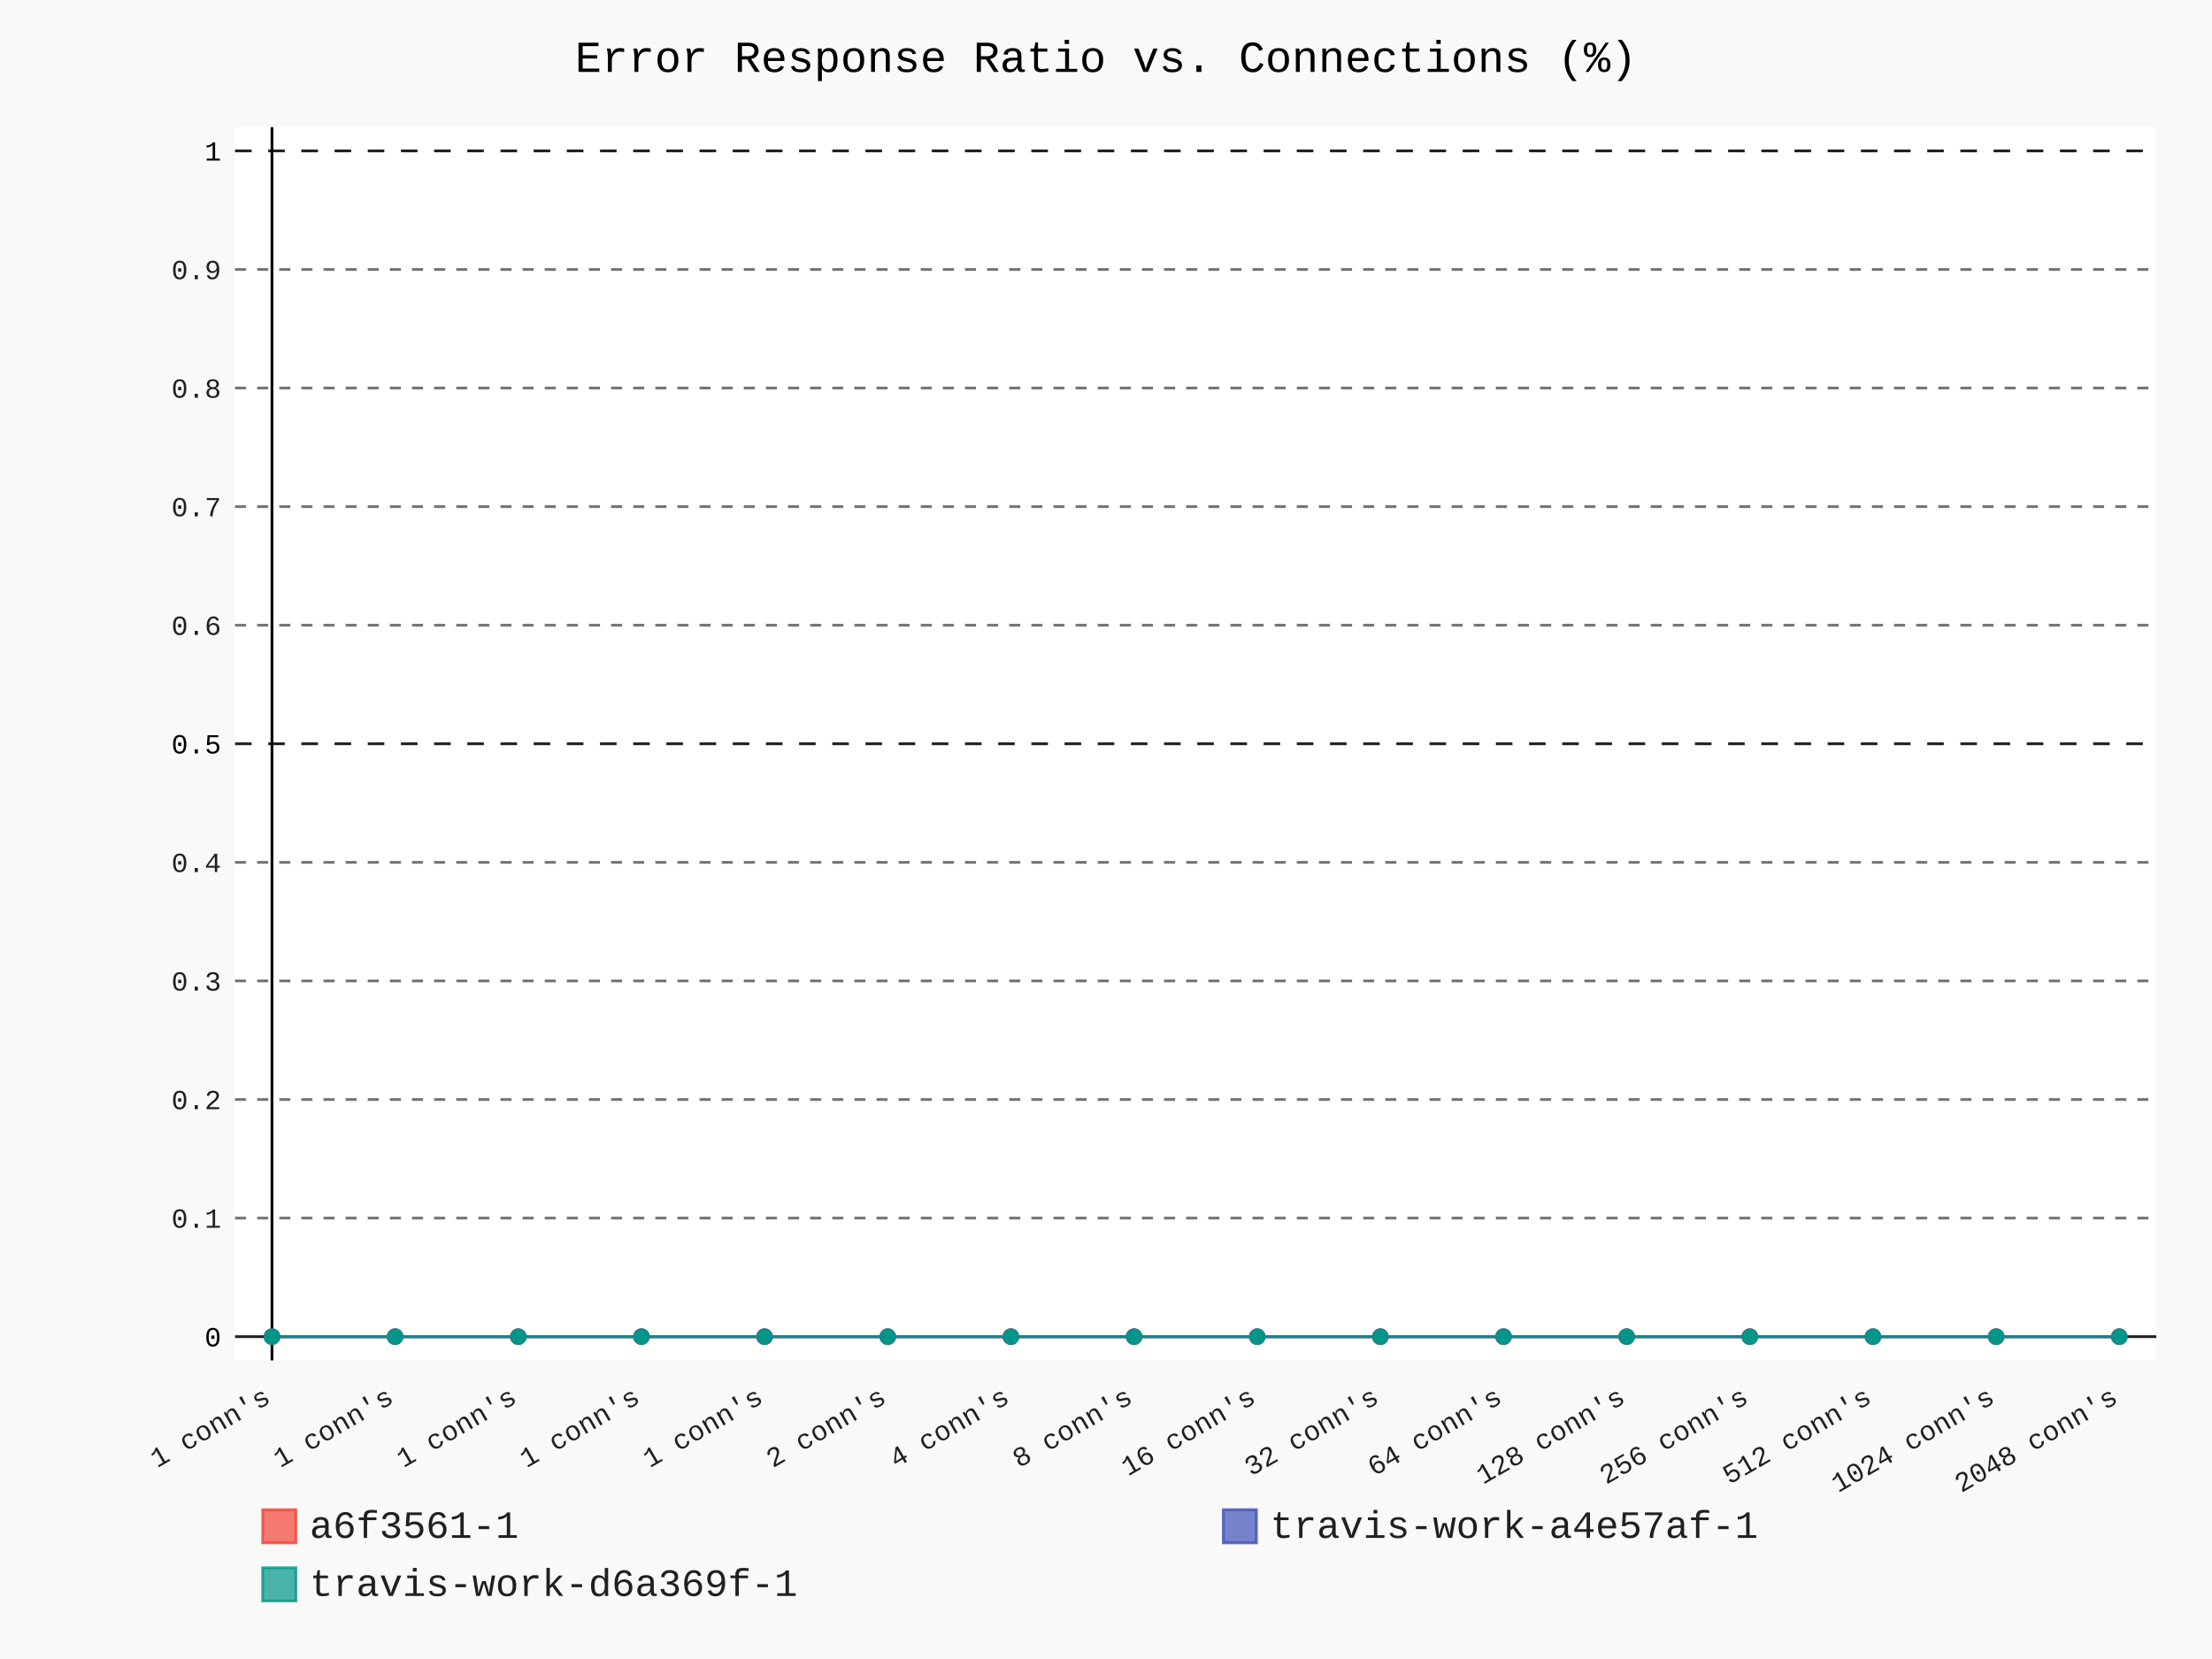
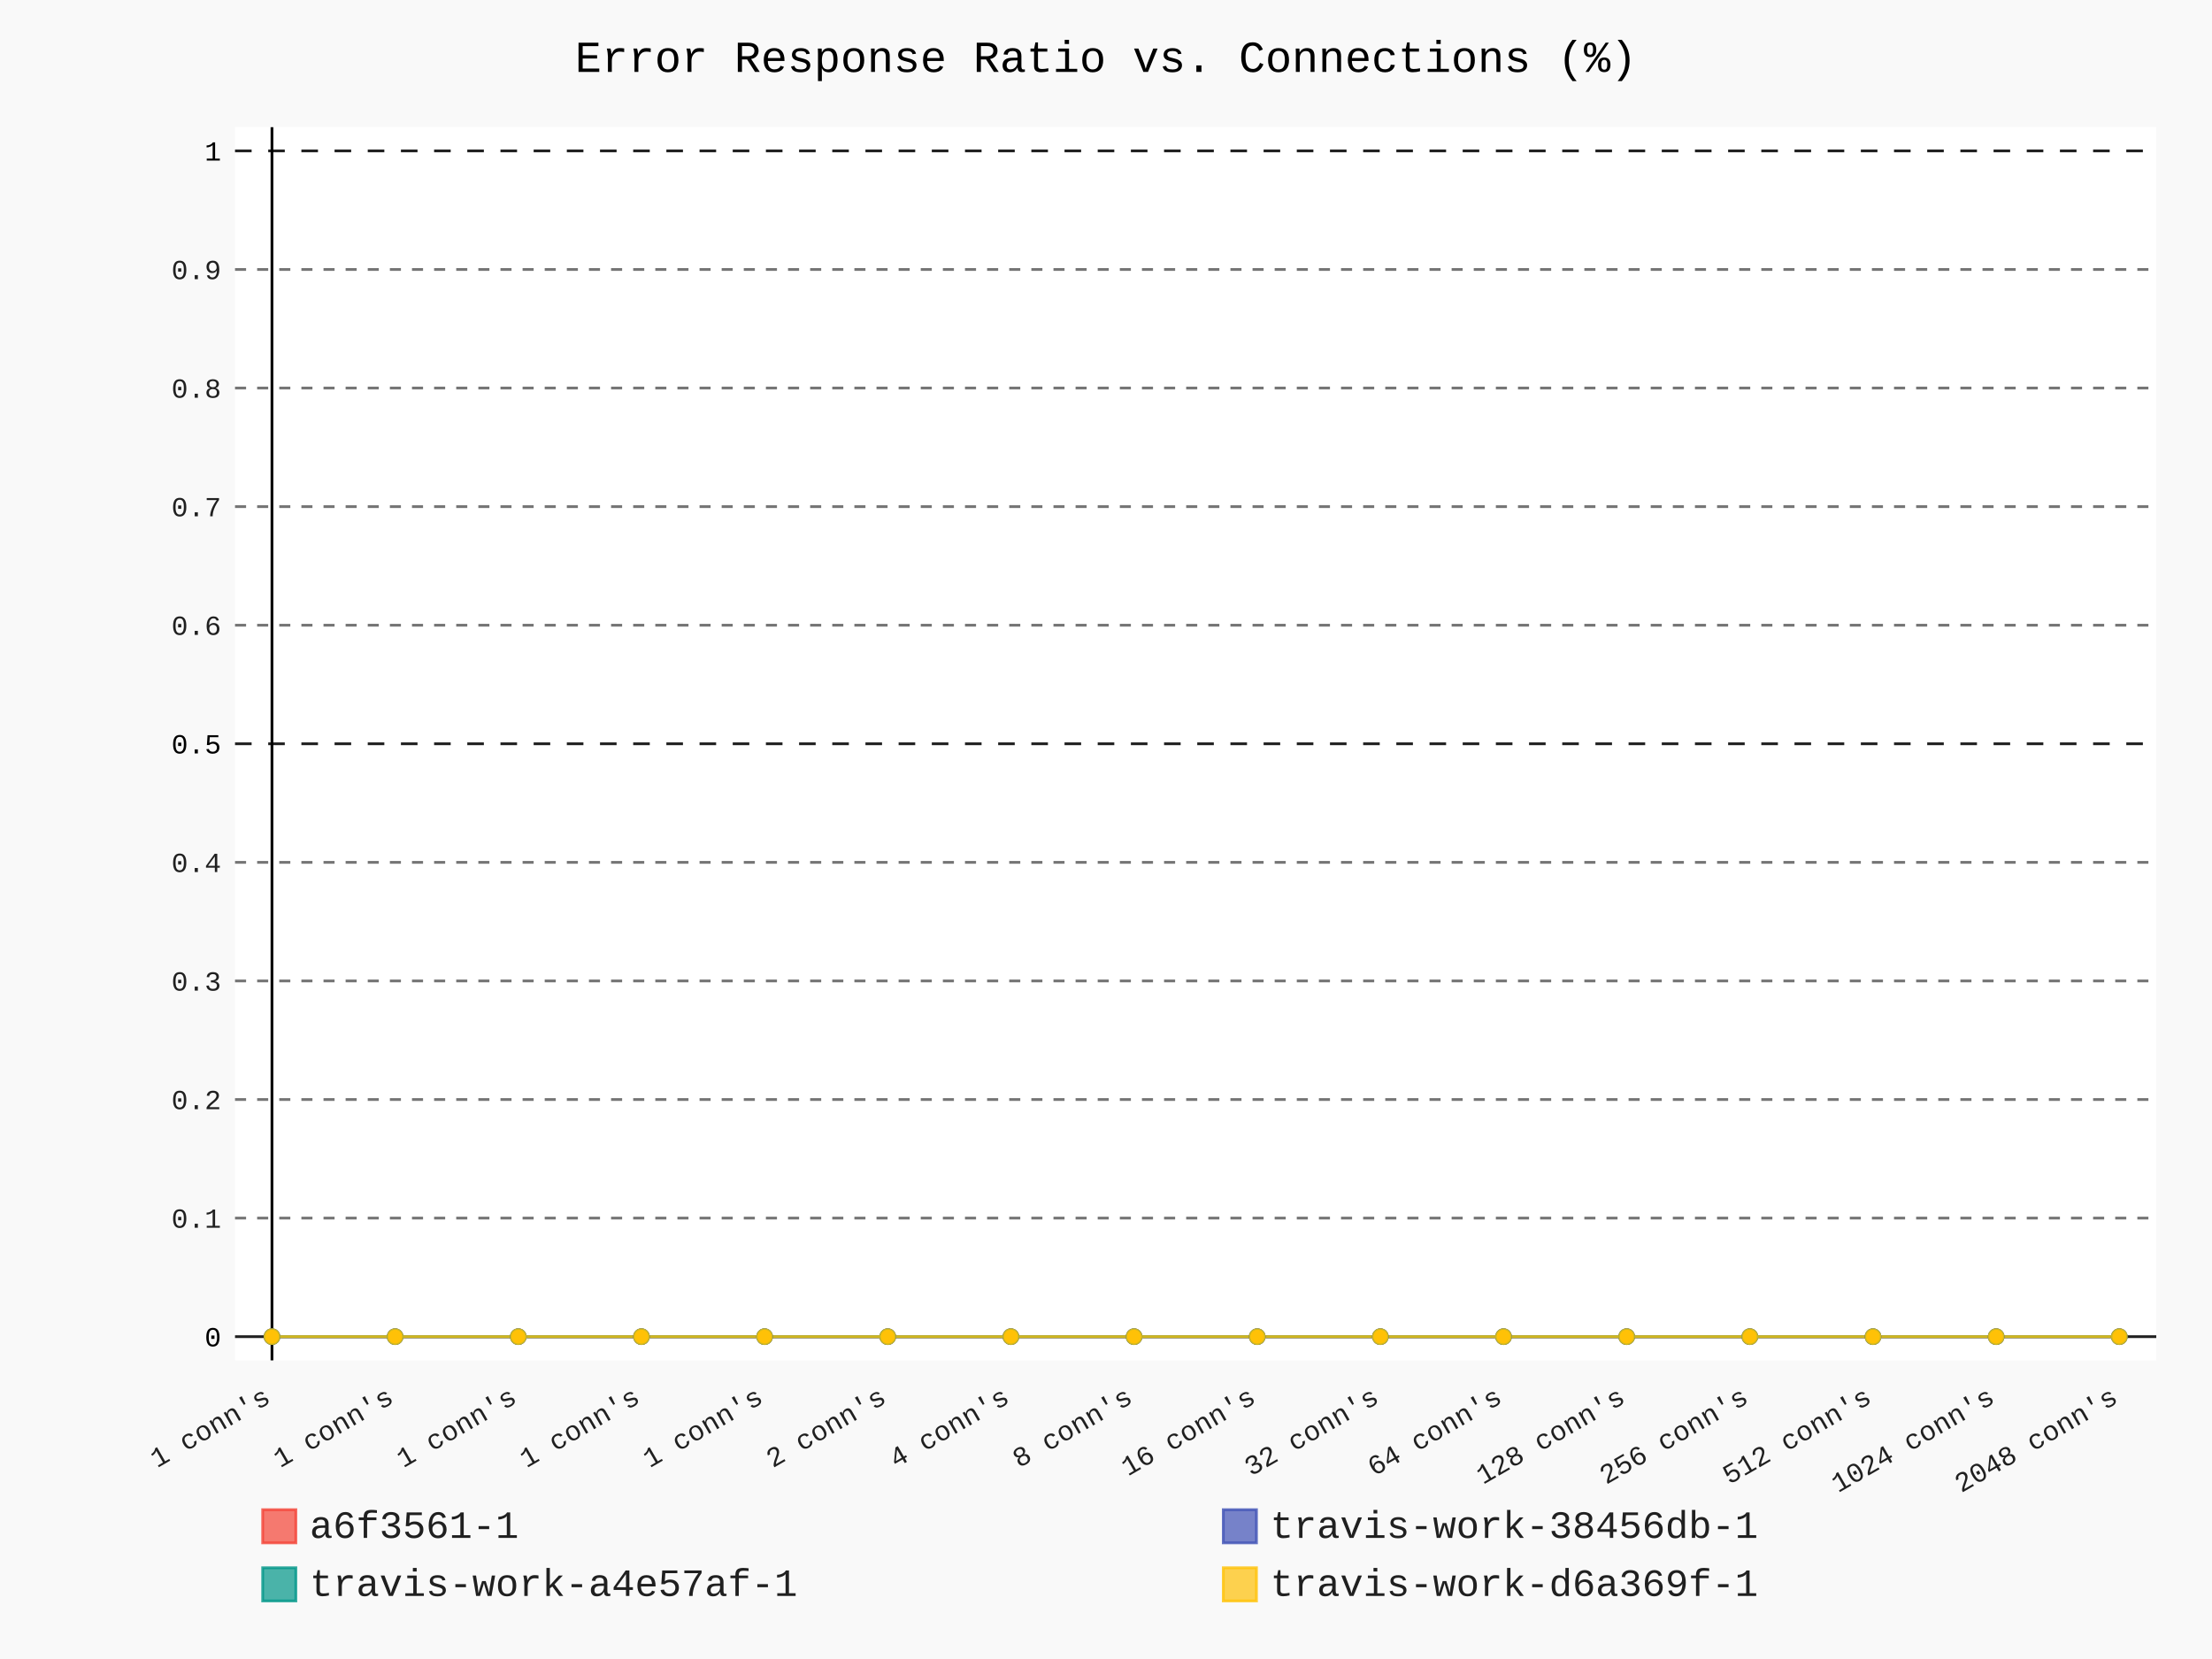
- <svg xmlns="http://www.w3.org/2000/svg" id="chart-18995250-5322-4dc5-9d99-ebc654eb54bd" class="pygal-chart" viewBox="0 0 800 600">
+ <svg xmlns="http://www.w3.org/2000/svg" id="chart-03304ceb-5f6c-48e5-88a3-33e68d694b8c" class="pygal-chart" viewBox="0 0 800 600">
  <defs>
-     <style type="text/css">#chart-18995250-5322-4dc5-9d99-ebc654eb54bd{-webkit-user-select:none;-webkit-font-smoothing:antialiased;font-family:Consolas,"Liberation Mono",Menlo,Courier,monospace}#chart-18995250-5322-4dc5-9d99-ebc654eb54bd .title{font-family:Consolas,"Liberation Mono",Menlo,Courier,monospace;font-size:16px}#chart-18995250-5322-4dc5-9d99-ebc654eb54bd .legends .legend text{font-family:Consolas,"Liberation Mono",Menlo,Courier,monospace;font-size:14px}#chart-18995250-5322-4dc5-9d99-ebc654eb54bd .axis text{font-family:Consolas,"Liberation Mono",Menlo,Courier,monospace;font-size:10px}#chart-18995250-5322-4dc5-9d99-ebc654eb54bd .axis text.major{font-family:Consolas,"Liberation Mono",Menlo,Courier,monospace;font-size:10px}#chart-18995250-5322-4dc5-9d99-ebc654eb54bd .text-overlay text.value{font-family:Consolas,"Liberation Mono",Menlo,Courier,monospace;font-size:16px}#chart-18995250-5322-4dc5-9d99-ebc654eb54bd .text-overlay text.label{font-family:Consolas,"Liberation Mono",Menlo,Courier,monospace;font-size:10px}#chart-18995250-5322-4dc5-9d99-ebc654eb54bd .tooltip{font-family:Consolas,"Liberation Mono",Menlo,Courier,monospace;font-size:14px}#chart-18995250-5322-4dc5-9d99-ebc654eb54bd text.no_data{font-family:Consolas,"Liberation Mono",Menlo,Courier,monospace;font-size:64px}
- #chart-18995250-5322-4dc5-9d99-ebc654eb54bd{background-color:rgba(249,249,249,1)}#chart-18995250-5322-4dc5-9d99-ebc654eb54bd path,#chart-18995250-5322-4dc5-9d99-ebc654eb54bd line,#chart-18995250-5322-4dc5-9d99-ebc654eb54bd rect,#chart-18995250-5322-4dc5-9d99-ebc654eb54bd circle{-webkit-transition:150ms;-moz-transition:150ms;transition:150ms}#chart-18995250-5322-4dc5-9d99-ebc654eb54bd .graph &gt; .background{fill:rgba(249,249,249,1)}#chart-18995250-5322-4dc5-9d99-ebc654eb54bd .plot &gt; .background{fill:rgba(255,255,255,1)}#chart-18995250-5322-4dc5-9d99-ebc654eb54bd .graph{fill:rgba(0,0,0,.87)}#chart-18995250-5322-4dc5-9d99-ebc654eb54bd text.no_data{fill:rgba(0,0,0,1)}#chart-18995250-5322-4dc5-9d99-ebc654eb54bd .title{fill:rgba(0,0,0,1)}#chart-18995250-5322-4dc5-9d99-ebc654eb54bd .legends .legend text{fill:rgba(0,0,0,.87)}#chart-18995250-5322-4dc5-9d99-ebc654eb54bd .legends .legend:hover text{fill:rgba(0,0,0,1)}#chart-18995250-5322-4dc5-9d99-ebc654eb54bd .axis .line{stroke:rgba(0,0,0,1)}#chart-18995250-5322-4dc5-9d99-ebc654eb54bd .axis .guide.line{stroke:rgba(0,0,0,.54)}#chart-18995250-5322-4dc5-9d99-ebc654eb54bd .axis .major.line{stroke:rgba(0,0,0,.87)}#chart-18995250-5322-4dc5-9d99-ebc654eb54bd .axis text.major{fill:rgba(0,0,0,1)}#chart-18995250-5322-4dc5-9d99-ebc654eb54bd .axis.y .guides:hover .guide.line,#chart-18995250-5322-4dc5-9d99-ebc654eb54bd .line-graph .axis.x .guides:hover .guide.line,#chart-18995250-5322-4dc5-9d99-ebc654eb54bd .stackedline-graph .axis.x .guides:hover .guide.line,#chart-18995250-5322-4dc5-9d99-ebc654eb54bd .xy-graph .axis.x .guides:hover .guide.line{stroke:rgba(0,0,0,1)}#chart-18995250-5322-4dc5-9d99-ebc654eb54bd .axis .guides:hover text{fill:rgba(0,0,0,1)}#chart-18995250-5322-4dc5-9d99-ebc654eb54bd .reactive{fill-opacity:.7;stroke-opacity:.8}#chart-18995250-5322-4dc5-9d99-ebc654eb54bd .ci{stroke:rgba(0,0,0,.87)}#chart-18995250-5322-4dc5-9d99-ebc654eb54bd .reactive.active,#chart-18995250-5322-4dc5-9d99-ebc654eb54bd .active .reactive{fill-opacity:.8;stroke-opacity:.9;stroke-width:4}#chart-18995250-5322-4dc5-9d99-ebc654eb54bd .ci .reactive.active{stroke-width:1.5}#chart-18995250-5322-4dc5-9d99-ebc654eb54bd .series text{fill:rgba(0,0,0,1)}#chart-18995250-5322-4dc5-9d99-ebc654eb54bd .tooltip rect{fill:rgba(255,255,255,1);stroke:rgba(0,0,0,1);-webkit-transition:opacity 150ms;-moz-transition:opacity 150ms;transition:opacity 150ms}#chart-18995250-5322-4dc5-9d99-ebc654eb54bd .tooltip .label{fill:rgba(0,0,0,.87)}#chart-18995250-5322-4dc5-9d99-ebc654eb54bd .tooltip .label{fill:rgba(0,0,0,.87)}#chart-18995250-5322-4dc5-9d99-ebc654eb54bd .tooltip .legend{font-size:.8em;fill:rgba(0,0,0,.54)}#chart-18995250-5322-4dc5-9d99-ebc654eb54bd .tooltip .x_label{font-size:.6em;fill:rgba(0,0,0,1)}#chart-18995250-5322-4dc5-9d99-ebc654eb54bd .tooltip .xlink{font-size:.5em;text-decoration:underline}#chart-18995250-5322-4dc5-9d99-ebc654eb54bd .tooltip .value{font-size:1.5em}#chart-18995250-5322-4dc5-9d99-ebc654eb54bd .bound{font-size:.5em}#chart-18995250-5322-4dc5-9d99-ebc654eb54bd .max-value{font-size:.75em;fill:rgba(0,0,0,.54)}#chart-18995250-5322-4dc5-9d99-ebc654eb54bd .map-element{fill:rgba(255,255,255,1);stroke:rgba(0,0,0,.54) !important}#chart-18995250-5322-4dc5-9d99-ebc654eb54bd .map-element .reactive{fill-opacity:inherit;stroke-opacity:inherit}#chart-18995250-5322-4dc5-9d99-ebc654eb54bd .color-0,#chart-18995250-5322-4dc5-9d99-ebc654eb54bd .color-0 a:visited{stroke:#F44336;fill:#F44336}#chart-18995250-5322-4dc5-9d99-ebc654eb54bd .color-1,#chart-18995250-5322-4dc5-9d99-ebc654eb54bd .color-1 a:visited{stroke:#3F51B5;fill:#3F51B5}#chart-18995250-5322-4dc5-9d99-ebc654eb54bd .color-2,#chart-18995250-5322-4dc5-9d99-ebc654eb54bd .color-2 a:visited{stroke:#009688;fill:#009688}#chart-18995250-5322-4dc5-9d99-ebc654eb54bd .text-overlay .color-0 text{fill:black}#chart-18995250-5322-4dc5-9d99-ebc654eb54bd .text-overlay .color-1 text{fill:black}#chart-18995250-5322-4dc5-9d99-ebc654eb54bd .text-overlay .color-2 text{fill:black}
- #chart-18995250-5322-4dc5-9d99-ebc654eb54bd text.no_data{text-anchor:middle}#chart-18995250-5322-4dc5-9d99-ebc654eb54bd .guide.line{fill:none}#chart-18995250-5322-4dc5-9d99-ebc654eb54bd .centered{text-anchor:middle}#chart-18995250-5322-4dc5-9d99-ebc654eb54bd .title{text-anchor:middle}#chart-18995250-5322-4dc5-9d99-ebc654eb54bd .legends .legend text{fill-opacity:1}#chart-18995250-5322-4dc5-9d99-ebc654eb54bd .axis.x text{text-anchor:middle}#chart-18995250-5322-4dc5-9d99-ebc654eb54bd .axis.x:not(.web) text[transform]{text-anchor:start}#chart-18995250-5322-4dc5-9d99-ebc654eb54bd .axis.x:not(.web) text[transform].backwards{text-anchor:end}#chart-18995250-5322-4dc5-9d99-ebc654eb54bd .axis.y text{text-anchor:end}#chart-18995250-5322-4dc5-9d99-ebc654eb54bd .axis.y text[transform].backwards{text-anchor:start}#chart-18995250-5322-4dc5-9d99-ebc654eb54bd .axis.y2 text{text-anchor:start}#chart-18995250-5322-4dc5-9d99-ebc654eb54bd .axis.y2 text[transform].backwards{text-anchor:end}#chart-18995250-5322-4dc5-9d99-ebc654eb54bd .axis .guide.line{stroke-dasharray:4,4}#chart-18995250-5322-4dc5-9d99-ebc654eb54bd .axis .major.guide.line{stroke-dasharray:6,6}#chart-18995250-5322-4dc5-9d99-ebc654eb54bd .horizontal .axis.y .guide.line,#chart-18995250-5322-4dc5-9d99-ebc654eb54bd .horizontal .axis.y2 .guide.line,#chart-18995250-5322-4dc5-9d99-ebc654eb54bd .vertical .axis.x .guide.line{opacity:0}#chart-18995250-5322-4dc5-9d99-ebc654eb54bd .horizontal .axis.always_show .guide.line,#chart-18995250-5322-4dc5-9d99-ebc654eb54bd .vertical .axis.always_show .guide.line{opacity:1 !important}#chart-18995250-5322-4dc5-9d99-ebc654eb54bd .axis.y .guides:hover .guide.line,#chart-18995250-5322-4dc5-9d99-ebc654eb54bd .axis.y2 .guides:hover .guide.line,#chart-18995250-5322-4dc5-9d99-ebc654eb54bd .axis.x .guides:hover .guide.line{opacity:1}#chart-18995250-5322-4dc5-9d99-ebc654eb54bd .axis .guides:hover text{opacity:1}#chart-18995250-5322-4dc5-9d99-ebc654eb54bd .nofill{fill:none}#chart-18995250-5322-4dc5-9d99-ebc654eb54bd .subtle-fill{fill-opacity:.2}#chart-18995250-5322-4dc5-9d99-ebc654eb54bd .dot{stroke-width:1px;fill-opacity:1}#chart-18995250-5322-4dc5-9d99-ebc654eb54bd .dot.active{stroke-width:5px}#chart-18995250-5322-4dc5-9d99-ebc654eb54bd .dot.negative{fill:transparent}#chart-18995250-5322-4dc5-9d99-ebc654eb54bd text,#chart-18995250-5322-4dc5-9d99-ebc654eb54bd tspan{stroke:none !important}#chart-18995250-5322-4dc5-9d99-ebc654eb54bd .series text.active{opacity:1}#chart-18995250-5322-4dc5-9d99-ebc654eb54bd .tooltip rect{fill-opacity:.95;stroke-width:.5}#chart-18995250-5322-4dc5-9d99-ebc654eb54bd .tooltip text{fill-opacity:1}#chart-18995250-5322-4dc5-9d99-ebc654eb54bd .showable{visibility:hidden}#chart-18995250-5322-4dc5-9d99-ebc654eb54bd .showable.shown{visibility:visible}#chart-18995250-5322-4dc5-9d99-ebc654eb54bd .gauge-background{fill:rgba(229,229,229,1);stroke:none}#chart-18995250-5322-4dc5-9d99-ebc654eb54bd .bg-lines{stroke:rgba(249,249,249,1);stroke-width:2px}</style>
+     <style type="text/css">#chart-03304ceb-5f6c-48e5-88a3-33e68d694b8c{-webkit-user-select:none;-webkit-font-smoothing:antialiased;font-family:Consolas,"Liberation Mono",Menlo,Courier,monospace}#chart-03304ceb-5f6c-48e5-88a3-33e68d694b8c .title{font-family:Consolas,"Liberation Mono",Menlo,Courier,monospace;font-size:16px}#chart-03304ceb-5f6c-48e5-88a3-33e68d694b8c .legends .legend text{font-family:Consolas,"Liberation Mono",Menlo,Courier,monospace;font-size:14px}#chart-03304ceb-5f6c-48e5-88a3-33e68d694b8c .axis text{font-family:Consolas,"Liberation Mono",Menlo,Courier,monospace;font-size:10px}#chart-03304ceb-5f6c-48e5-88a3-33e68d694b8c .axis text.major{font-family:Consolas,"Liberation Mono",Menlo,Courier,monospace;font-size:10px}#chart-03304ceb-5f6c-48e5-88a3-33e68d694b8c .text-overlay text.value{font-family:Consolas,"Liberation Mono",Menlo,Courier,monospace;font-size:16px}#chart-03304ceb-5f6c-48e5-88a3-33e68d694b8c .text-overlay text.label{font-family:Consolas,"Liberation Mono",Menlo,Courier,monospace;font-size:10px}#chart-03304ceb-5f6c-48e5-88a3-33e68d694b8c .tooltip{font-family:Consolas,"Liberation Mono",Menlo,Courier,monospace;font-size:14px}#chart-03304ceb-5f6c-48e5-88a3-33e68d694b8c text.no_data{font-family:Consolas,"Liberation Mono",Menlo,Courier,monospace;font-size:64px}
+ #chart-03304ceb-5f6c-48e5-88a3-33e68d694b8c{background-color:rgba(249,249,249,1)}#chart-03304ceb-5f6c-48e5-88a3-33e68d694b8c path,#chart-03304ceb-5f6c-48e5-88a3-33e68d694b8c line,#chart-03304ceb-5f6c-48e5-88a3-33e68d694b8c rect,#chart-03304ceb-5f6c-48e5-88a3-33e68d694b8c circle{-webkit-transition:150ms;-moz-transition:150ms;transition:150ms}#chart-03304ceb-5f6c-48e5-88a3-33e68d694b8c .graph &gt; .background{fill:rgba(249,249,249,1)}#chart-03304ceb-5f6c-48e5-88a3-33e68d694b8c .plot &gt; .background{fill:rgba(255,255,255,1)}#chart-03304ceb-5f6c-48e5-88a3-33e68d694b8c .graph{fill:rgba(0,0,0,.87)}#chart-03304ceb-5f6c-48e5-88a3-33e68d694b8c text.no_data{fill:rgba(0,0,0,1)}#chart-03304ceb-5f6c-48e5-88a3-33e68d694b8c .title{fill:rgba(0,0,0,1)}#chart-03304ceb-5f6c-48e5-88a3-33e68d694b8c .legends .legend text{fill:rgba(0,0,0,.87)}#chart-03304ceb-5f6c-48e5-88a3-33e68d694b8c .legends .legend:hover text{fill:rgba(0,0,0,1)}#chart-03304ceb-5f6c-48e5-88a3-33e68d694b8c .axis .line{stroke:rgba(0,0,0,1)}#chart-03304ceb-5f6c-48e5-88a3-33e68d694b8c .axis .guide.line{stroke:rgba(0,0,0,.54)}#chart-03304ceb-5f6c-48e5-88a3-33e68d694b8c .axis .major.line{stroke:rgba(0,0,0,.87)}#chart-03304ceb-5f6c-48e5-88a3-33e68d694b8c .axis text.major{fill:rgba(0,0,0,1)}#chart-03304ceb-5f6c-48e5-88a3-33e68d694b8c .axis.y .guides:hover .guide.line,#chart-03304ceb-5f6c-48e5-88a3-33e68d694b8c .line-graph .axis.x .guides:hover .guide.line,#chart-03304ceb-5f6c-48e5-88a3-33e68d694b8c .stackedline-graph .axis.x .guides:hover .guide.line,#chart-03304ceb-5f6c-48e5-88a3-33e68d694b8c .xy-graph .axis.x .guides:hover .guide.line{stroke:rgba(0,0,0,1)}#chart-03304ceb-5f6c-48e5-88a3-33e68d694b8c .axis .guides:hover text{fill:rgba(0,0,0,1)}#chart-03304ceb-5f6c-48e5-88a3-33e68d694b8c .reactive{fill-opacity:.7;stroke-opacity:.8}#chart-03304ceb-5f6c-48e5-88a3-33e68d694b8c .ci{stroke:rgba(0,0,0,.87)}#chart-03304ceb-5f6c-48e5-88a3-33e68d694b8c .reactive.active,#chart-03304ceb-5f6c-48e5-88a3-33e68d694b8c .active .reactive{fill-opacity:.8;stroke-opacity:.9;stroke-width:4}#chart-03304ceb-5f6c-48e5-88a3-33e68d694b8c .ci .reactive.active{stroke-width:1.5}#chart-03304ceb-5f6c-48e5-88a3-33e68d694b8c .series text{fill:rgba(0,0,0,1)}#chart-03304ceb-5f6c-48e5-88a3-33e68d694b8c .tooltip rect{fill:rgba(255,255,255,1);stroke:rgba(0,0,0,1);-webkit-transition:opacity 150ms;-moz-transition:opacity 150ms;transition:opacity 150ms}#chart-03304ceb-5f6c-48e5-88a3-33e68d694b8c .tooltip .label{fill:rgba(0,0,0,.87)}#chart-03304ceb-5f6c-48e5-88a3-33e68d694b8c .tooltip .label{fill:rgba(0,0,0,.87)}#chart-03304ceb-5f6c-48e5-88a3-33e68d694b8c .tooltip .legend{font-size:.8em;fill:rgba(0,0,0,.54)}#chart-03304ceb-5f6c-48e5-88a3-33e68d694b8c .tooltip .x_label{font-size:.6em;fill:rgba(0,0,0,1)}#chart-03304ceb-5f6c-48e5-88a3-33e68d694b8c .tooltip .xlink{font-size:.5em;text-decoration:underline}#chart-03304ceb-5f6c-48e5-88a3-33e68d694b8c .tooltip .value{font-size:1.5em}#chart-03304ceb-5f6c-48e5-88a3-33e68d694b8c .bound{font-size:.5em}#chart-03304ceb-5f6c-48e5-88a3-33e68d694b8c .max-value{font-size:.75em;fill:rgba(0,0,0,.54)}#chart-03304ceb-5f6c-48e5-88a3-33e68d694b8c .map-element{fill:rgba(255,255,255,1);stroke:rgba(0,0,0,.54) !important}#chart-03304ceb-5f6c-48e5-88a3-33e68d694b8c .map-element .reactive{fill-opacity:inherit;stroke-opacity:inherit}#chart-03304ceb-5f6c-48e5-88a3-33e68d694b8c .color-0,#chart-03304ceb-5f6c-48e5-88a3-33e68d694b8c .color-0 a:visited{stroke:#F44336;fill:#F44336}#chart-03304ceb-5f6c-48e5-88a3-33e68d694b8c .color-1,#chart-03304ceb-5f6c-48e5-88a3-33e68d694b8c .color-1 a:visited{stroke:#3F51B5;fill:#3F51B5}#chart-03304ceb-5f6c-48e5-88a3-33e68d694b8c .color-2,#chart-03304ceb-5f6c-48e5-88a3-33e68d694b8c .color-2 a:visited{stroke:#009688;fill:#009688}#chart-03304ceb-5f6c-48e5-88a3-33e68d694b8c .color-3,#chart-03304ceb-5f6c-48e5-88a3-33e68d694b8c .color-3 a:visited{stroke:#FFC107;fill:#FFC107}#chart-03304ceb-5f6c-48e5-88a3-33e68d694b8c .text-overlay .color-0 text{fill:black}#chart-03304ceb-5f6c-48e5-88a3-33e68d694b8c .text-overlay .color-1 text{fill:black}#chart-03304ceb-5f6c-48e5-88a3-33e68d694b8c .text-overlay .color-2 text{fill:black}#chart-03304ceb-5f6c-48e5-88a3-33e68d694b8c .text-overlay .color-3 text{fill:black}
+ #chart-03304ceb-5f6c-48e5-88a3-33e68d694b8c text.no_data{text-anchor:middle}#chart-03304ceb-5f6c-48e5-88a3-33e68d694b8c .guide.line{fill:none}#chart-03304ceb-5f6c-48e5-88a3-33e68d694b8c .centered{text-anchor:middle}#chart-03304ceb-5f6c-48e5-88a3-33e68d694b8c .title{text-anchor:middle}#chart-03304ceb-5f6c-48e5-88a3-33e68d694b8c .legends .legend text{fill-opacity:1}#chart-03304ceb-5f6c-48e5-88a3-33e68d694b8c .axis.x text{text-anchor:middle}#chart-03304ceb-5f6c-48e5-88a3-33e68d694b8c .axis.x:not(.web) text[transform]{text-anchor:start}#chart-03304ceb-5f6c-48e5-88a3-33e68d694b8c .axis.x:not(.web) text[transform].backwards{text-anchor:end}#chart-03304ceb-5f6c-48e5-88a3-33e68d694b8c .axis.y text{text-anchor:end}#chart-03304ceb-5f6c-48e5-88a3-33e68d694b8c .axis.y text[transform].backwards{text-anchor:start}#chart-03304ceb-5f6c-48e5-88a3-33e68d694b8c .axis.y2 text{text-anchor:start}#chart-03304ceb-5f6c-48e5-88a3-33e68d694b8c .axis.y2 text[transform].backwards{text-anchor:end}#chart-03304ceb-5f6c-48e5-88a3-33e68d694b8c .axis .guide.line{stroke-dasharray:4,4}#chart-03304ceb-5f6c-48e5-88a3-33e68d694b8c .axis .major.guide.line{stroke-dasharray:6,6}#chart-03304ceb-5f6c-48e5-88a3-33e68d694b8c .horizontal .axis.y .guide.line,#chart-03304ceb-5f6c-48e5-88a3-33e68d694b8c .horizontal .axis.y2 .guide.line,#chart-03304ceb-5f6c-48e5-88a3-33e68d694b8c .vertical .axis.x .guide.line{opacity:0}#chart-03304ceb-5f6c-48e5-88a3-33e68d694b8c .horizontal .axis.always_show .guide.line,#chart-03304ceb-5f6c-48e5-88a3-33e68d694b8c .vertical .axis.always_show .guide.line{opacity:1 !important}#chart-03304ceb-5f6c-48e5-88a3-33e68d694b8c .axis.y .guides:hover .guide.line,#chart-03304ceb-5f6c-48e5-88a3-33e68d694b8c .axis.y2 .guides:hover .guide.line,#chart-03304ceb-5f6c-48e5-88a3-33e68d694b8c .axis.x .guides:hover .guide.line{opacity:1}#chart-03304ceb-5f6c-48e5-88a3-33e68d694b8c .axis .guides:hover text{opacity:1}#chart-03304ceb-5f6c-48e5-88a3-33e68d694b8c .nofill{fill:none}#chart-03304ceb-5f6c-48e5-88a3-33e68d694b8c .subtle-fill{fill-opacity:.2}#chart-03304ceb-5f6c-48e5-88a3-33e68d694b8c .dot{stroke-width:1px;fill-opacity:1}#chart-03304ceb-5f6c-48e5-88a3-33e68d694b8c .dot.active{stroke-width:5px}#chart-03304ceb-5f6c-48e5-88a3-33e68d694b8c .dot.negative{fill:transparent}#chart-03304ceb-5f6c-48e5-88a3-33e68d694b8c text,#chart-03304ceb-5f6c-48e5-88a3-33e68d694b8c tspan{stroke:none !important}#chart-03304ceb-5f6c-48e5-88a3-33e68d694b8c .series text.active{opacity:1}#chart-03304ceb-5f6c-48e5-88a3-33e68d694b8c .tooltip rect{fill-opacity:.95;stroke-width:.5}#chart-03304ceb-5f6c-48e5-88a3-33e68d694b8c .tooltip text{fill-opacity:1}#chart-03304ceb-5f6c-48e5-88a3-33e68d694b8c .showable{visibility:hidden}#chart-03304ceb-5f6c-48e5-88a3-33e68d694b8c .showable.shown{visibility:visible}#chart-03304ceb-5f6c-48e5-88a3-33e68d694b8c .gauge-background{fill:rgba(229,229,229,1);stroke:none}#chart-03304ceb-5f6c-48e5-88a3-33e68d694b8c .bg-lines{stroke:rgba(249,249,249,1);stroke-width:2px}</style>
  </defs>
  <g class="graph line-graph vertical">
    <rect x="0" y="0" width="800" height="600" class="background" />
    <g transform="translate(85, 46)" class="plot">
      <rect x="0" y="0" width="694.842" height="446.0" class="background" />
      <g class="axis y always_show">
        <g class="guides">
          <path d="M0 437.423 h694.842" class="axis major line" />
          <text x="-5" y="440.923" class="major">0</text>
        </g>
        <g class="guides">
          <path d="M0 394.538 h694.842" class="guide line" />
          <text x="-5" y="398.038" class="">0.1</text>
        </g>
        <g class="guides">
          <path d="M0 351.654 h694.842" class="guide line" />
          <text x="-5" y="355.154" class="">0.2</text>
        </g>
        <g class="guides">
          <path d="M0 308.769 h694.842" class="guide line" />
          <text x="-5" y="312.269" class="">0.3</text>
        </g>
        <g class="guides">
          <path d="M0 265.885 h694.842" class="guide line" />
          <text x="-5" y="269.385" class="">0.4</text>
        </g>
        <g class="guides">
          <path d="M0 223 h694.842" class="major guide line" />
          <text x="-5" y="226.5" class="major">0.5</text>
        </g>
        <g class="guides">
          <path d="M0 180.115 h694.842" class="guide line" />
          <text x="-5" y="183.615" class="">0.6</text>
        </g>
        <g class="guides">
          <path d="M0 137.231 h694.842" class="guide line" />
          <text x="-5" y="140.731" class="">0.7</text>
        </g>
        <g class="guides">
          <path d="M0 94.346 h694.842" class="guide line" />
          <text x="-5" y="97.846" class="">0.8</text>
        </g>
        <g class="guides">
          <path d="M0 51.462 h694.842" class="guide line" />
          <text x="-5" y="54.962" class="">0.9</text>
        </g>
        <g class="guides">
          <path d="M0 8.577 h694.842" class="major guide line" />
          <text x="-5" y="12.077" class="major">1</text>
        </g>
      </g>
      <g class="axis x">
        <g class="guides">
          <path d="M13.362 0 v446" class="line" />
          <text x="13.362" y="461.0" class="backwards" transform="rotate(330 13.36235 461)">1 conn's</text>
        </g>
        <g class="guides">
          <path d="M57.904 0 v446" class="guide line" />
          <text x="57.904" y="461.0" class="backwards" transform="rotate(330 57.90353 461)">1 conn's</text>
        </g>
        <g class="guides">
          <path d="M102.445 0 v446" class="guide line" />
          <text x="102.445" y="461.0" class="backwards" transform="rotate(330 102.4447 461)">1 conn's</text>
        </g>
        <g class="guides">
          <path d="M146.986 0 v446" class="guide line" />
          <text x="146.986" y="461.0" class="backwards" transform="rotate(330 146.9859 461)">1 conn's</text>
        </g>
        <g class="guides">
          <path d="M191.527 0 v446" class="guide line" />
          <text x="191.527" y="461.0" class="backwards" transform="rotate(330 191.5271 461)">1 conn's</text>
        </g>
        <g class="guides">
          <path d="M236.068 0 v446" class="guide line" />
          <text x="236.068" y="461.0" class="backwards" transform="rotate(330 236.0682 461)">2 conn's</text>
        </g>
        <g class="guides">
          <path d="M280.609 0 v446" class="guide line" />
          <text x="280.609" y="461.0" class="backwards" transform="rotate(330 280.6094 461)">4 conn's</text>
        </g>
        <g class="guides">
          <path d="M325.151 0 v446" class="guide line" />
          <text x="325.151" y="461.0" class="backwards" transform="rotate(330 325.1506 461)">8 conn's</text>
        </g>
        <g class="guides">
          <path d="M369.692 0 v446" class="guide line" />
          <text x="369.692" y="461.0" class="backwards" transform="rotate(330 369.6917 461)">16 conn's</text>
        </g>
        <g class="guides">
          <path d="M414.233 0 v446" class="guide line" />
          <text x="414.233" y="461.0" class="backwards" transform="rotate(330 414.2329 461)">32 conn's</text>
        </g>
        <g class="guides">
          <path d="M458.774 0 v446" class="guide line" />
          <text x="458.774" y="461.0" class="backwards" transform="rotate(330 458.7741 461)">64 conn's</text>
        </g>
        <g class="guides">
          <path d="M503.315 0 v446" class="guide line" />
          <text x="503.315" y="461.0" class="backwards" transform="rotate(330 503.3153 461)">128 conn's</text>
        </g>
        <g class="guides">
          <path d="M547.856 0 v446" class="guide line" />
          <text x="547.856" y="461.0" class="backwards" transform="rotate(330 547.8564 461)">256 conn's</text>
        </g>
        <g class="guides">
          <path d="M592.398 0 v446" class="guide line" />
          <text x="592.398" y="461.0" class="backwards" transform="rotate(330 592.3976 461)">512 conn's</text>
        </g>
        <g class="guides">
          <path d="M636.939 0 v446" class="guide line" />
          <text x="636.939" y="461.0" class="backwards" transform="rotate(330 636.9388 461)">1024 conn's</text>
        </g>
        <g class="guides">
          <path d="M681.48 0 v446" class="guide line" />
          <text x="681.48" y="461.0" class="backwards" transform="rotate(330 681.48 461)">2048 conn's</text>
        </g>
      </g>
      <g class="series serie-0 color-0">
        <path d="M13.362 437.423 L57.904 437.423 102.445 437.423 146.986 437.423 191.527 437.423 236.068 437.423 280.609 437.423 325.151 437.423 369.692 437.423 414.233 437.423 458.774 437.423 503.315 437.423 547.856 437.423 592.398 437.423 636.939 437.423 681.48 437.423" class="line reactive nofill" />
      </g>
      <g class="series serie-1 color-1">
        <path d="M13.362 437.423 L57.904 437.423 102.445 437.423 146.986 437.423 191.527 437.423 236.068 437.423 280.609 437.423 325.151 437.423 369.692 437.423 414.233 437.423 458.774 437.423 503.315 437.423 547.856 437.423 592.398 437.423 636.939 437.423 681.48 437.423" class="line reactive nofill" />
      </g>
      <g class="series serie-2 color-2">
        <path d="M13.362 437.423 L57.904 437.423 102.445 437.423 146.986 437.423 191.527 437.423 236.068 437.423 280.609 437.423 325.151 437.423 369.692 437.423 414.233 437.423 458.774 437.423 503.315 437.423 547.856 437.423 592.398 437.423 636.939 437.423 681.48 437.423" class="line reactive nofill" />
      </g>
+       <g class="series serie-3 color-3">
+         <path d="M13.362 437.423 L57.904 437.423 102.445 437.423 146.986 437.423 191.527 437.423 236.068 437.423 280.609 437.423 325.151 437.423 369.692 437.423 414.233 437.423 458.774 437.423 503.315 437.423 547.856 437.423 592.398 437.423 636.939 437.423 681.48 437.423" class="line reactive nofill" />
+       </g>
    </g>
    <g class="titles">
      <text x="400.0" y="26" class="title plot_title">Error Response Ratio vs. Connections (%)</text>
    </g>
    <g transform="translate(85, 46)" class="plot overlay">
      <g class="series serie-0 color-0">
        <g class="dots">
          <circle cx="13.362" cy="437.423" r="2.5" class="dot reactive tooltip-trigger" />
        </g>
        <g class="dots">
          <circle cx="57.904" cy="437.423" r="2.5" class="dot reactive tooltip-trigger" />
        </g>
        <g class="dots">
          <circle cx="102.445" cy="437.423" r="2.5" class="dot reactive tooltip-trigger" />
        </g>
        <g class="dots">
          <circle cx="146.986" cy="437.423" r="2.5" class="dot reactive tooltip-trigger" />
        </g>
        <g class="dots">
          <circle cx="191.527" cy="437.423" r="2.5" class="dot reactive tooltip-trigger" />
        </g>
        <g class="dots">
          <circle cx="236.068" cy="437.423" r="2.5" class="dot reactive tooltip-trigger" />
        </g>
        <g class="dots">
          <circle cx="280.609" cy="437.423" r="2.5" class="dot reactive tooltip-trigger" />
        </g>
        <g class="dots">
          <circle cx="325.151" cy="437.423" r="2.5" class="dot reactive tooltip-trigger" />
        </g>
        <g class="dots">
          <circle cx="369.692" cy="437.423" r="2.5" class="dot reactive tooltip-trigger" />
        </g>
        <g class="dots">
          <circle cx="414.233" cy="437.423" r="2.5" class="dot reactive tooltip-trigger" />
        </g>
        <g class="dots">
          <circle cx="458.774" cy="437.423" r="2.5" class="dot reactive tooltip-trigger" />
        </g>
        <g class="dots">
          <circle cx="503.315" cy="437.423" r="2.5" class="dot reactive tooltip-trigger" />
        </g>
        <g class="dots">
          <circle cx="547.856" cy="437.423" r="2.5" class="dot reactive tooltip-trigger" />
        </g>
        <g class="dots">
          <circle cx="592.398" cy="437.423" r="2.5" class="dot reactive tooltip-trigger" />
        </g>
        <g class="dots">
          <circle cx="636.939" cy="437.423" r="2.5" class="dot reactive tooltip-trigger" />
        </g>
        <g class="dots">
          <circle cx="681.48" cy="437.423" r="2.5" class="dot reactive tooltip-trigger" />
        </g>
      </g>
      <g class="series serie-1 color-1">
        <g class="dots">
          <circle cx="13.362" cy="437.423" r="2.5" class="dot reactive tooltip-trigger" />
        </g>
        <g class="dots">
          <circle cx="57.904" cy="437.423" r="2.5" class="dot reactive tooltip-trigger" />
        </g>
        <g class="dots">
          <circle cx="102.445" cy="437.423" r="2.5" class="dot reactive tooltip-trigger" />
        </g>
        <g class="dots">
          <circle cx="146.986" cy="437.423" r="2.5" class="dot reactive tooltip-trigger" />
        </g>
        <g class="dots">
          <circle cx="191.527" cy="437.423" r="2.5" class="dot reactive tooltip-trigger" />
        </g>
        <g class="dots">
          <circle cx="236.068" cy="437.423" r="2.5" class="dot reactive tooltip-trigger" />
        </g>
        <g class="dots">
          <circle cx="280.609" cy="437.423" r="2.5" class="dot reactive tooltip-trigger" />
        </g>
        <g class="dots">
          <circle cx="325.151" cy="437.423" r="2.5" class="dot reactive tooltip-trigger" />
        </g>
        <g class="dots">
          <circle cx="369.692" cy="437.423" r="2.5" class="dot reactive tooltip-trigger" />
        </g>
        <g class="dots">
          <circle cx="414.233" cy="437.423" r="2.5" class="dot reactive tooltip-trigger" />
        </g>
        <g class="dots">
          <circle cx="458.774" cy="437.423" r="2.5" class="dot reactive tooltip-trigger" />
        </g>
        <g class="dots">
          <circle cx="503.315" cy="437.423" r="2.5" class="dot reactive tooltip-trigger" />
        </g>
        <g class="dots">
          <circle cx="547.856" cy="437.423" r="2.5" class="dot reactive tooltip-trigger" />
        </g>
        <g class="dots">
          <circle cx="592.398" cy="437.423" r="2.5" class="dot reactive tooltip-trigger" />
        </g>
        <g class="dots">
          <circle cx="636.939" cy="437.423" r="2.5" class="dot reactive tooltip-trigger" />
        </g>
        <g class="dots">
          <circle cx="681.48" cy="437.423" r="2.5" class="dot reactive tooltip-trigger" />
        </g>
      </g>
      <g class="series serie-2 color-2">
+         <g class="dots">
+           <circle cx="13.362" cy="437.423" r="2.5" class="dot reactive tooltip-trigger" />
+         </g>
+         <g class="dots">
+           <circle cx="57.904" cy="437.423" r="2.5" class="dot reactive tooltip-trigger" />
+         </g>
+         <g class="dots">
+           <circle cx="102.445" cy="437.423" r="2.5" class="dot reactive tooltip-trigger" />
+         </g>
+         <g class="dots">
+           <circle cx="146.986" cy="437.423" r="2.5" class="dot reactive tooltip-trigger" />
+         </g>
+         <g class="dots">
+           <circle cx="191.527" cy="437.423" r="2.5" class="dot reactive tooltip-trigger" />
+         </g>
+         <g class="dots">
+           <circle cx="236.068" cy="437.423" r="2.5" class="dot reactive tooltip-trigger" />
+         </g>
+         <g class="dots">
+           <circle cx="280.609" cy="437.423" r="2.5" class="dot reactive tooltip-trigger" />
+         </g>
+         <g class="dots">
+           <circle cx="325.151" cy="437.423" r="2.5" class="dot reactive tooltip-trigger" />
+         </g>
+         <g class="dots">
+           <circle cx="369.692" cy="437.423" r="2.5" class="dot reactive tooltip-trigger" />
+         </g>
+         <g class="dots">
+           <circle cx="414.233" cy="437.423" r="2.5" class="dot reactive tooltip-trigger" />
+         </g>
+         <g class="dots">
+           <circle cx="458.774" cy="437.423" r="2.5" class="dot reactive tooltip-trigger" />
+         </g>
+         <g class="dots">
+           <circle cx="503.315" cy="437.423" r="2.5" class="dot reactive tooltip-trigger" />
+         </g>
+         <g class="dots">
+           <circle cx="547.856" cy="437.423" r="2.5" class="dot reactive tooltip-trigger" />
+         </g>
+         <g class="dots">
+           <circle cx="592.398" cy="437.423" r="2.5" class="dot reactive tooltip-trigger" />
+         </g>
+         <g class="dots">
+           <circle cx="636.939" cy="437.423" r="2.5" class="dot reactive tooltip-trigger" />
+         </g>
+         <g class="dots">
+           <circle cx="681.48" cy="437.423" r="2.5" class="dot reactive tooltip-trigger" />
+         </g>
+       </g>
+       <g class="series serie-3 color-3">
        <g class="dots">
          <circle cx="13.362" cy="437.423" r="2.5" class="dot reactive tooltip-trigger" />
        </g>
        <g class="dots">
          <circle cx="57.904" cy="437.423" r="2.5" class="dot reactive tooltip-trigger" />
        </g>
        <g class="dots">
          <circle cx="102.445" cy="437.423" r="2.5" class="dot reactive tooltip-trigger" />
        </g>
        <g class="dots">
          <circle cx="146.986" cy="437.423" r="2.5" class="dot reactive tooltip-trigger" />
        </g>
        <g class="dots">
          <circle cx="191.527" cy="437.423" r="2.5" class="dot reactive tooltip-trigger" />
        </g>
        <g class="dots">
          <circle cx="236.068" cy="437.423" r="2.5" class="dot reactive tooltip-trigger" />
        </g>
        <g class="dots">
          <circle cx="280.609" cy="437.423" r="2.5" class="dot reactive tooltip-trigger" />
        </g>
        <g class="dots">
          <circle cx="325.151" cy="437.423" r="2.5" class="dot reactive tooltip-trigger" />
        </g>
        <g class="dots">
          <circle cx="369.692" cy="437.423" r="2.5" class="dot reactive tooltip-trigger" />
        </g>
        <g class="dots">
          <circle cx="414.233" cy="437.423" r="2.5" class="dot reactive tooltip-trigger" />
        </g>
        <g class="dots">
          <circle cx="458.774" cy="437.423" r="2.5" class="dot reactive tooltip-trigger" />
        </g>
        <g class="dots">
          <circle cx="503.315" cy="437.423" r="2.5" class="dot reactive tooltip-trigger" />
        </g>
        <g class="dots">
          <circle cx="547.856" cy="437.423" r="2.5" class="dot reactive tooltip-trigger" />
        </g>
        <g class="dots">
          <circle cx="592.398" cy="437.423" r="2.5" class="dot reactive tooltip-trigger" />
        </g>
        <g class="dots">
          <circle cx="636.939" cy="437.423" r="2.5" class="dot reactive tooltip-trigger" />
        </g>
        <g class="dots">
          <circle cx="681.48" cy="437.423" r="2.5" class="dot reactive tooltip-trigger" />
        </g>
      </g>
    </g>
    <g transform="translate(85, 46)" class="plot text-overlay">
      <g class="series serie-0 color-0" />
      <g class="series serie-1 color-1" />
      <g class="series serie-2 color-2" />
+       <g class="series serie-3 color-3" />
    </g>
    <g transform="translate(85, 46)" class="plot tooltip-overlay">
      <g transform="translate(0 0)" style="opacity: 0" class="tooltip">
        <rect rx="0" ry="0" width="0" height="0" class="tooltip-box" />
        <g class="text" />
      </g>
    </g>
    <g transform="translate(95, 545)" class="legends">
      <g id="activate-serie-0" class="legend reactive activate-serie">
        <rect x="0.0" y="1.0" width="12" height="12" class="color-0 reactive" />
        <text x="17.0" y="11.2">a6f3561-1</text>
      </g>
      <g id="activate-serie-1" class="legend reactive activate-serie">
        <rect x="347.421" y="1.0" width="12" height="12" class="color-1 reactive" />
-         <text x="364.421" y="11.2">travis-work-a4e57af-1</text>
+         <text x="364.421" y="11.2">travis-work-38456db-1</text>
      </g>
      <g id="activate-serie-2" class="legend reactive activate-serie">
        <rect x="0.0" y="22.0" width="12" height="12" class="color-2 reactive" />
-         <text x="17.0" y="32.2">travis-work-d6a369f-1</text>
+         <text x="17.0" y="32.2">travis-work-a4e57af-1</text>
+       </g>
+       <g id="activate-serie-3" class="legend reactive activate-serie">
+         <rect x="347.421" y="22.0" width="12" height="12" class="color-3 reactive" />
+         <text x="364.421" y="32.2">travis-work-d6a369f-1</text>
      </g>
    </g>
  </g>
</svg>
